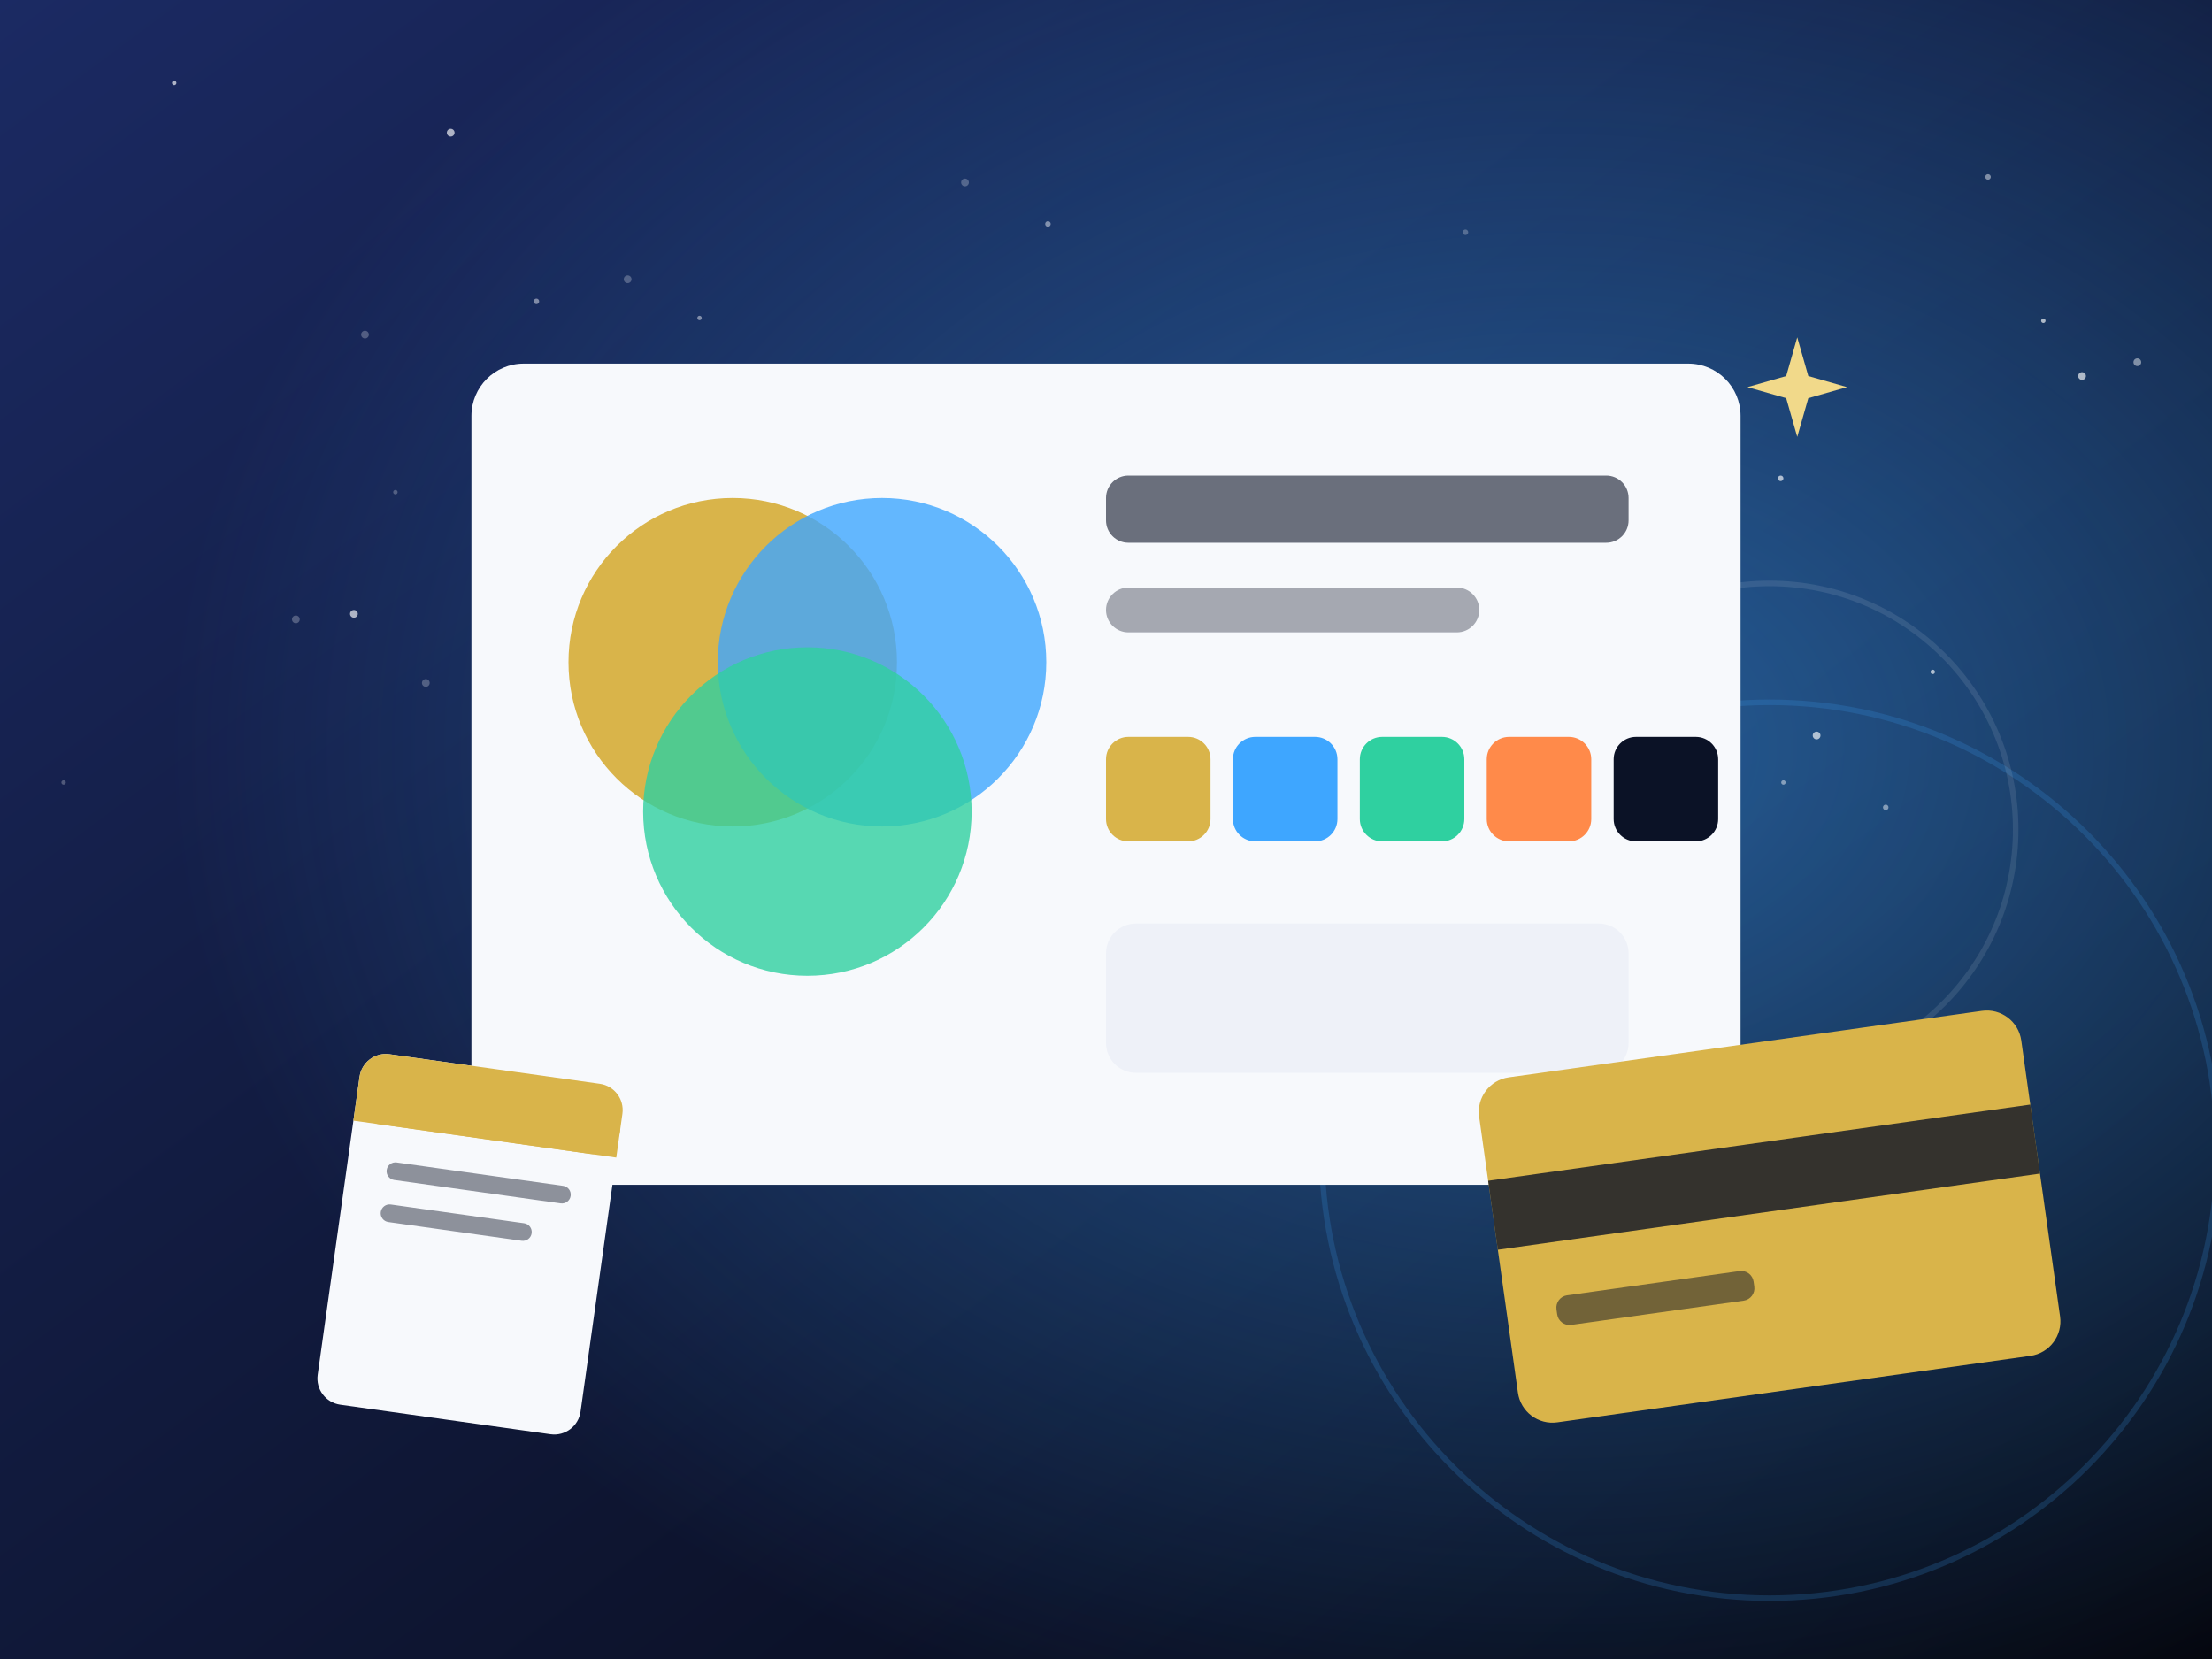
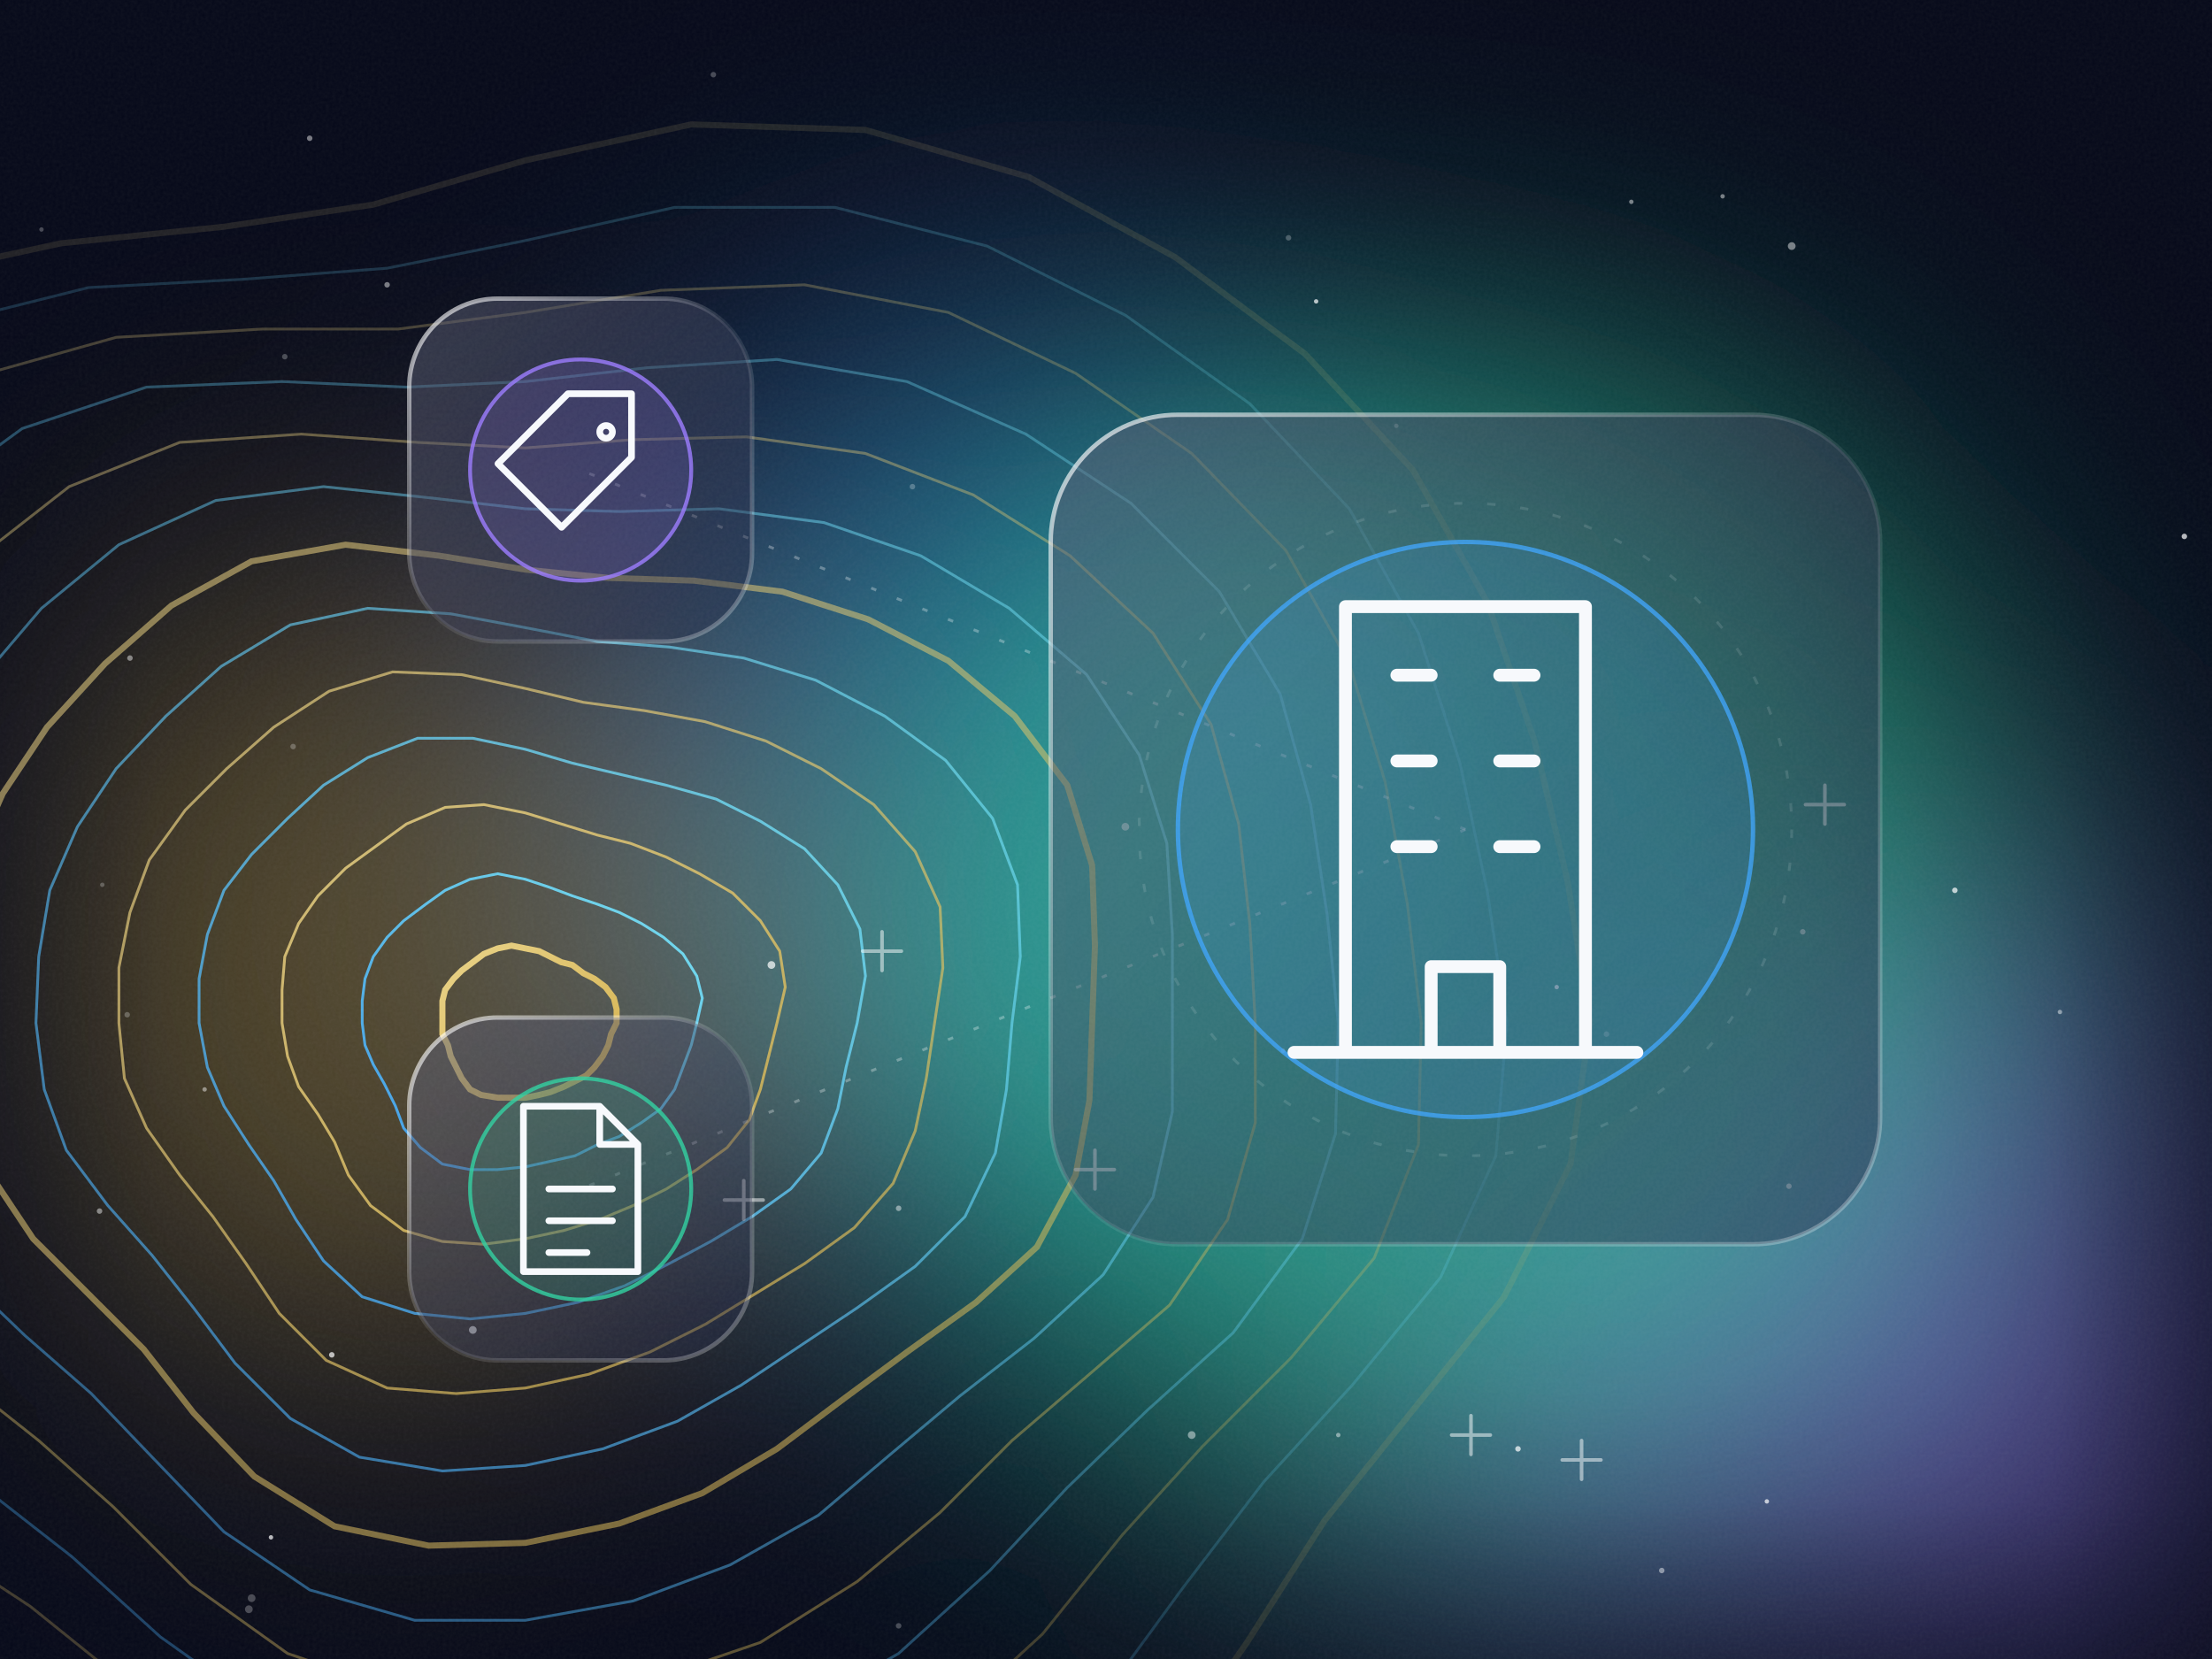
<svg xmlns="http://www.w3.org/2000/svg" viewBox="0 0 800 600" preserveAspectRatio="xMidYMid slice">
  <defs>
-     <linearGradient id="b" x1="0" y1="0" x2="1" y2="1">
-       <stop offset="0" stop-color="#1b2a63" />
-       <stop offset="1" stop-color="#05070f" />
+     <linearGradient id="gs" x1="0" y1="0" x2="1" y2="1">
+       <stop offset="0" stop-color="#fff" stop-opacity=".7" />
+       <stop offset=".5" stop-color="#fff" stop-opacity=".08" />
+       <stop offset="1" stop-color="#fff" stop-opacity=".3" />
    </linearGradient>
-     <radialGradient id="l" cx="0.7" cy="0.45" r=".62">
-       <stop offset="0" stop-color="#3ea6ff" stop-opacity=".5" />
-       <stop offset="1" stop-color="#3ea6ff" stop-opacity="0" />
+     <linearGradient id="gf" x1="0" y1="0" x2="1" y2="1">
+       <stop offset="0" stop-color="#fff" stop-opacity=".17" />
+       <stop offset="1" stop-color="#fff" stop-opacity=".03" />
+     </linearGradient>
+     <linearGradient id="st1" x1="0" y1="0" x2="1" y2="1">
+       <stop offset="0" stop-color="#f1d98a" />
+       <stop offset="1" stop-color="#d9b44a" />
+     </linearGradient>
+     <linearGradient id="st2" x1="0" y1="1" x2="1" y2="0">
+       <stop offset="0" stop-color="#3ea6ff" />
+       <stop offset="1" stop-color="#7cf0ff" />
+     </linearGradient>
+     <radialGradient id="orb">
+       <stop offset="0" stop-color="#fff6d2" />
+       <stop offset=".35" stop-color="#d9b44a" />
+       <stop offset="1" stop-color="#d9b44a" stop-opacity="0" />
    </radialGradient>
+     <filter id="grain" x="0" y="0" width="100%" height="100%">
+       <feTurbulence type="fractalNoise" baseFrequency=".85" numOctaves="2" seed="4" />
+       <feColorMatrix type="matrix" values="0 0 0 0 1  0 0 0 0 1  0 0 0 0 1  0 0 0 .55 0" />
+     </filter>
+     <filter id="b60" x="-50%" y="-50%" width="200%" height="200%">
+       <feGaussianBlur stdDeviation="60" />
+     </filter>
+     <filter id="b24" x="-50%" y="-50%" width="200%" height="200%">
+       <feGaussianBlur stdDeviation="24" />
+     </filter>
  </defs>
-   <rect width="800" height="600" fill="url(#b)" />
-   <rect width="800" height="600" fill="url(#l)" />
-   <circle cx="645" cy="283" r="0.8" fill="#fff" opacity="0.45" />
-   <circle cx="143" cy="178" r="0.8" fill="#fff" opacity="0.25" />
-   <circle cx="379" cy="81" r="1" fill="#fff" opacity="0.45" />
-   <circle cx="556" cy="162" r="1" fill="#fff" opacity="0.25" />
-   <circle cx="340" cy="162" r="1.4" fill="#fff" opacity="0.65" />
-   <circle cx="23" cy="283" r="0.8" fill="#fff" opacity="0.25" />
-   <circle cx="253" cy="244" r="0.8" fill="#fff" opacity="0.65" />
-   <circle cx="450" cy="140" r="1" fill="#fff" opacity="0.45" />
-   <circle cx="699" cy="243" r="0.8" fill="#fff" opacity="0.65" />
-   <circle cx="227" cy="101" r="1.4" fill="#fff" opacity="0.25" />
-   <circle cx="773" cy="131" r="1.4" fill="#fff" opacity="0.45" />
-   <circle cx="63" cy="30" r="0.8" fill="#fff" opacity="0.65" />
-   <circle cx="128" cy="222" r="1.4" fill="#fff" opacity="0.65" />
-   <circle cx="526" cy="222" r="0.8" fill="#fff" opacity="0.65" />
-   <circle cx="194" cy="109" r="1" fill="#fff" opacity="0.45" />
-   <circle cx="494" cy="214" r="1.4" fill="#fff" opacity="0.25" />
-   <circle cx="253" cy="115" r="0.8" fill="#fff" opacity="0.45" />
-   <circle cx="530" cy="84" r="1" fill="#fff" opacity="0.25" />
-   <circle cx="213" cy="176" r="1.4" fill="#fff" opacity="0.25" />
-   <circle cx="314" cy="177" r="1.4" fill="#fff" opacity="0.65" />
-   <circle cx="325" cy="183" r="0.8" fill="#fff" opacity="0.45" />
-   <circle cx="132" cy="121" r="1.4" fill="#fff" opacity="0.25" />
-   <circle cx="682" cy="292" r="1" fill="#fff" opacity="0.45" />
-   <circle cx="753" cy="136" r="1.4" fill="#fff" opacity="0.65" />
-   <circle cx="349" cy="66" r="1.4" fill="#fff" opacity="0.25" />
-   <circle cx="628" cy="267" r="0.8" fill="#fff" opacity="0.25" />
-   <circle cx="644" cy="173" r="1" fill="#fff" opacity="0.65" />
-   <circle cx="163" cy="48" r="1.4" fill="#fff" opacity="0.65" />
-   <circle cx="657" cy="266" r="1.4" fill="#fff" opacity="0.65" />
-   <circle cx="719" cy="64" r="1" fill="#fff" opacity="0.45" />
-   <circle cx="107" cy="224" r="1.4" fill="#fff" opacity="0.25" />
-   <circle cx="739" cy="116" r="0.8" fill="#fff" opacity="0.65" />
-   <circle cx="448" cy="271" r="1.4" fill="#fff" opacity="0.65" />
-   <circle cx="154" cy="247" r="1.4" fill="#fff" opacity="0.25" />
-   <circle cx="640" cy="416" r="162" fill="none" opacity="0.18" stroke="#3ea6ff" stroke-width="2" />
-   <circle cx="640" cy="300" r="89" fill="none" opacity="0.1" stroke="#fff" stroke-width="2" />
-   <g transform="translate(400 280) rotate(0) scale(1.35)">
-     <rect x="-170" y="-110" width="340" height="220" rx="14" fill="#f7f9fc" opacity="1" />
-     <circle cx="-100" cy="-30" r="44" fill="#d9b44a" opacity="1" />
-     <circle cx="-60" cy="-30" r="44" fill="#3ea6ff" opacity="0.8" />
-     <circle cx="-80" cy="10" r="44" fill="#2fd0a0" opacity="0.8" />
-     <rect x="0" y="-80" width="140" height="18" rx="6" fill="#0b1226" opacity="0.6" />
-     <rect x="0" y="-50" width="100" height="12" rx="6" fill="#0b1226" opacity="0.35" />
-     <rect x="0" y="-10" width="28" height="28" rx="6" fill="#d9b44a" opacity="1" />
-     <rect x="34" y="-10" width="28" height="28" rx="6" fill="#3ea6ff" opacity="1" />
-     <rect x="68" y="-10" width="28" height="28" rx="6" fill="#2fd0a0" opacity="1" />
-     <rect x="102" y="-10" width="28" height="28" rx="6" fill="#ff8a4a" opacity="1" />
-     <rect x="136" y="-10" width="28" height="28" rx="6" fill="#0b1226" opacity="1" />
-     <rect x="0" y="40" width="140" height="40" rx="8" fill="#eef1f8" opacity="1" />
+   <rect width="800" height="600" fill="#050818" />
+   <g filter="url(#b60)">
+     <circle cx="377" cy="289" r="180" fill="#3ea6ff" opacity="0.42" />
+     <circle cx="700" cy="528" r="203" fill="#9b7bff" opacity="0.52" />
+     <circle cx="522" cy="340" r="212" fill="#2fd0a0" opacity="0.62" />
+     <circle cx="140" cy="351" r="150" fill="#d9b44a" opacity=".35" />
  </g>
-   <g transform="translate(640 440) rotate(-8) scale(0.9)">
-     <rect x="-110" y="-70" width="220" height="140" rx="14" fill="#d9b44a" opacity="1" />
-     <rect x="-110" y="-30" width="220" height="28" rx="0" fill="#0b1226" opacity="0.8" />
-     <rect x="-90" y="20" width="80" height="12" rx="5" fill="#0b1226" opacity="0.5" />
+   <path d="M223 370 L221 374 L220 378 L218 382 L215 386 L212 389 L208 391 L204 393 L199 395 L195 396 L190 397 L185 397 L180 397 L174 396 L170 394 L167 390 L165 386 L163 382 L162 378 L160 374 L160 370 L160 366 L160 362 L161 358 L164 354 L167 351 L171 348 L175 345 L180 343 L185 342 L190 343 L195 344 L199 346 L203 348 L207 349 L211 352 L215 354 L219 357 L222 361 L223 365Z" fill="none" stroke="url(#st1)" stroke-width="2.2" stroke-opacity="0.95" />
+   <path d="M252 370 L250 378 L247 386 L244 394 L239 401 L232 406 L224 411 L216 414 L208 418 L199 420 L190 422 L180 423 L170 423 L160 421 L152 415 L146 408 L143 400 L139 392 L135 385 L132 378 L131 370 L131 362 L132 354 L135 346 L140 339 L146 333 L154 327 L161 322 L170 318 L180 316 L190 318 L199 321 L207 324 L216 327 L224 330 L232 334 L240 339 L247 345 L252 353 L254 361Z" fill="none" stroke="url(#st2)" stroke-width="1.0" stroke-opacity="0.88" />
+   <path d="M281 370 L278 382 L275 394 L271 405 L263 415 L252 423 L241 430 L229 436 L217 441 L204 445 L190 448 L175 450 L160 449 L146 445 L134 436 L126 425 L121 413 L115 403 L108 393 L104 382 L102 370 L102 358 L103 346 L108 334 L115 324 L125 314 L136 306 L147 298 L161 292 L175 291 L190 294 L203 298 L216 302 L228 305 L241 310 L253 316 L265 323 L275 333 L282 344 L284 357Z" fill="none" stroke="url(#st1)" stroke-width="1.0" stroke-opacity="0.81" />
+   <path d="M310 370 L306 386 L303 401 L297 417 L286 430 L272 440 L257 449 L242 457 L226 465 L209 471 L190 475 L170 477 L150 475 L131 469 L117 456 L107 441 L99 427 L90 414 L81 400 L75 386 L72 370 L72 354 L75 338 L81 322 L91 309 L104 296 L117 284 L133 274 L151 267 L171 267 L190 271 L207 276 L224 280 L241 284 L259 289 L275 297 L291 307 L303 320 L311 336 L313 353Z" fill="none" stroke="url(#st2)" stroke-width="1.0" stroke-opacity="0.74" />
+   <path d="M338 370 L335 390 L331 409 L323 428 L309 444 L291 457 L273 468 L255 479 L235 489 L213 497 L190 502 L165 504 L140 502 L118 492 L101 475 L89 457 L77 440 L65 425 L53 408 L45 390 L43 370 L43 350 L47 330 L54 311 L67 293 L82 278 L99 263 L119 250 L142 243 L167 244 L190 249 L211 254 L233 257 L255 261 L277 268 L297 278 L316 291 L331 308 L340 328 L341 350Z" fill="none" stroke="url(#st1)" stroke-width="1.0" stroke-opacity="0.67" />
+   <path d="M366 370 L364 394 L360 417 L349 440 L331 458 L310 473 L289 487 L268 501 L245 514 L218 524 L190 530 L160 532 L130 527 L105 513 L85 493 L70 473 L55 454 L39 436 L24 416 L16 394 L13 370 L14 346 L18 322 L28 299 L42 278 L60 259 L80 241 L105 226 L133 220 L163 222 L190 227 L216 232 L242 234 L269 238 L295 246 L320 259 L342 275 L359 296 L368 320 L369 346Z" fill="none" stroke="url(#st2)" stroke-width="1.0" stroke-opacity="0.60" />
+   <path d="M395 370 L394 398 L389 425 L375 451 L353 471 L328 489 L305 506 L281 524 L254 540 L224 551 L190 558 L155 559 L121 552 L92 534 L70 511 L52 488 L32 468 L12 448 L-4 424 L-13 398 L-16 370 L-15 342 L-11 314 L1 287 L17 263 L38 240 L62 219 L91 203 L125 197 L159 201 L190 206 L220 209 L251 210 L283 214 L314 224 L343 239 L367 259 L386 284 L395 313 L396 342Z" fill="none" stroke="url(#st1)" stroke-width="2.2" stroke-opacity="0.53" />
+   <path d="M424 370 L424 402 L417 433 L399 461 L374 484 L347 505 L322 526 L296 548 L264 566 L229 579 L190 586 L150 586 L112 575 L81 554 L56 528 L33 504 L9 483 L-15 460 L-33 432 L-42 401 L-45 370 L-45 338 L-40 306 L-27 275 L-8 247 L15 220 L43 197 L78 181 L117 176 L155 180 L190 184 L224 185 L260 184 L298 189 L333 201 L365 220 L393 244 L412 273 L422 305 L424 338Z" fill="none" stroke="url(#st2)" stroke-width="1.0" stroke-opacity="0.46" />
+   <path d="M454 370 L454 406 L444 441 L423 472 L394 497 L366 521 L340 547 L310 572 L275 594 L234 608 L190 614 L145 612 L104 598 L69 573 L41 545 L14 521 L-15 498 L-43 472 L-62 440 L-71 405 L-74 370 L-74 334 L-69 298 L-55 263 L-33 231 L-7 201 L25 176 L65 160 L109 157 L151 160 L190 162 L229 159 L270 158 L313 164 L352 179 L387 201 L417 229 L438 262 L448 298 L452 334Z" fill="none" stroke="url(#st1)" stroke-width="1.0" stroke-opacity="0.39" />
+   <path d="M484 370 L483 410 L471 448 L446 482 L415 510 L386 538 L358 568 L325 598 L285 621 L239 636 L190 642 L141 637 L96 619 L58 592 L26 563 L-6 538 L-41 514 L-71 484 L-90 448 L-99 409 L-103 370 L-105 330 L-99 290 L-83 251 L-59 215 L-29 182 L8 155 L53 140 L102 138 L147 140 L190 138 L234 133 L281 130 L328 138 L371 157 L409 182 L441 214 L463 251 L474 291 L480 331Z" fill="none" stroke="url(#st2)" stroke-width="1.0" stroke-opacity="0.33" />
+   <path d="M514 370 L513 414 L497 455 L467 491 L435 523 L406 555 L377 591 L341 624 L296 649 L244 664 L190 668 L136 660 L88 639 L47 610 L11 581 L-27 556 L-66 530 L-98 496 L-117 456 L-127 413 L-133 370 L-136 326 L-129 281 L-112 238 L-85 199 L-51 163 L-8 136 L42 122 L95 119 L144 119 L190 113 L239 105 L291 103 L343 113 L389 135 L431 164 L465 199 L488 240 L501 283 L509 327Z" fill="none" stroke="url(#st1)" stroke-width="1.0" stroke-opacity="0.26" />
+   <path d="M545 370 L541 418 L521 462 L489 501 L457 536 L428 574 L398 615 L357 651 L306 677 L249 691 L190 693 L132 683 L81 659 L37 628 L-5 600 L-49 575 L-92 546 L-125 508 L-144 463 L-155 417 L-163 370 L-167 322 L-160 272 L-141 226 L-111 183 L-72 145 L-24 118 L32 104 L88 101 L140 97 L190 87 L244 75 L302 75 L357 89 L407 114 L452 146 L488 184 L513 229 L528 276 L538 323Z" fill="none" stroke="url(#st2)" stroke-width="1.0" stroke-opacity="0.19" />
+   <path d="M575 370 L568 421 L544 469 L511 510 L479 550 L451 594 L419 640 L373 678 L317 704 L254 717 L190 717 L128 704 L73 678 L25 647 L-22 620 L-72 594 L-118 562 L-152 519 L-171 470 L-183 421 L-194 370 L-200 317 L-192 264 L-169 213 L-136 167 L-92 128 L-38 101 L22 88 L81 82 L135 74 L190 58 L250 45 L313 47 L372 64 L425 93 L472 128 L511 170 L538 218 L555 268 L567 319Z" fill="none" stroke="url(#st1)" stroke-width="2.2" stroke-opacity="0.12" />
+   <circle cx="563" cy="357" r="0.8" fill="#fff" opacity="0.7" />
+   <circle cx="623" cy="71" r="0.8" fill="#fff" opacity="0.45" />
+   <circle cx="464" cy="380" r="0.8" fill="#fff" opacity="0.45" />
+   <circle cx="431" cy="519" r="1.4" fill="#fff" opacity="0.45" />
+   <circle cx="279" cy="349" r="1.4" fill="#fff" opacity="0.7" />
+   <circle cx="484" cy="519" r="0.8" fill="#fff" opacity="0.45" />
+   <circle cx="171" cy="481" r="1.4" fill="#fff" opacity="0.7" />
+   <circle cx="15" cy="83" r="0.8" fill="#fff" opacity="0.25" />
+   <circle cx="549" cy="524" r="1" fill="#fff" opacity="0.7" />
+   <circle cx="140" cy="103" r="1" fill="#fff" opacity="0.45" />
+   <circle cx="47" cy="238" r="1" fill="#fff" opacity="0.45" />
+   <circle cx="647" cy="429" r="1" fill="#fff" opacity="0.45" />
+   <circle cx="106" cy="270" r="1" fill="#fff" opacity="0.25" />
+   <circle cx="476" cy="109" r="0.8" fill="#fff" opacity="0.7" />
+   <circle cx="707" cy="322" r="1" fill="#fff" opacity="0.7" />
+   <circle cx="46" cy="367" r="1" fill="#fff" opacity="0.25" />
+   <circle cx="90" cy="582" r="1.4" fill="#fff" opacity="0.25" />
+   <circle cx="120" cy="490" r="1" fill="#fff" opacity="0.7" />
+   <circle cx="258" cy="27" r="1" fill="#fff" opacity="0.25" />
+   <circle cx="74" cy="394" r="0.8" fill="#fff" opacity="0.45" />
+   <circle cx="91" cy="578" r="1.4" fill="#fff" opacity="0.25" />
+   <circle cx="325" cy="437" r="1" fill="#fff" opacity="0.45" />
+   <circle cx="590" cy="73" r="0.8" fill="#fff" opacity="0.45" />
+   <circle cx="103" cy="129" r="1" fill="#fff" opacity="0.25" />
+   <circle cx="601" cy="568" r="1" fill="#fff" opacity="0.45" />
+   <circle cx="648" cy="89" r="1.4" fill="#fff" opacity="0.45" />
+   <circle cx="790" cy="194" r="1" fill="#fff" opacity="0.7" />
+   <circle cx="37" cy="320" r="0.8" fill="#fff" opacity="0.25" />
+   <circle cx="581" cy="374" r="1" fill="#fff" opacity="0.25" />
+   <circle cx="407" cy="299" r="1.4" fill="#fff" opacity="0.45" />
+   <circle cx="652" cy="337" r="1" fill="#fff" opacity="0.45" />
+   <circle cx="505" cy="154" r="0.8" fill="#fff" opacity="0.25" />
+   <circle cx="466" cy="86" r="1" fill="#fff" opacity="0.25" />
+   <circle cx="98" cy="556" r="0.8" fill="#fff" opacity="0.7" />
+   <circle cx="36" cy="438" r="1" fill="#fff" opacity="0.45" />
+   <circle cx="112" cy="50" r="1" fill="#fff" opacity="0.45" />
+   <circle cx="745" cy="366" r="0.8" fill="#fff" opacity="0.45" />
+   <circle cx="639" cy="543" r="0.8" fill="#fff" opacity="0.7" />
+   <circle cx="325" cy="588" r="1" fill="#fff" opacity="0.25" />
+   <circle cx="330" cy="176" r="1" fill="#fff" opacity="0.25" />
+   <path d="M660 284V298M653 291H667" stroke="#fff" stroke-opacity=".5" stroke-width="1.3" stroke-linecap="round" />
+   <path d="M532 512V526M525 519H539" stroke="#fff" stroke-opacity=".5" stroke-width="1.3" stroke-linecap="round" />
+   <path d="M269 427V441M262 434H276" stroke="#fff" stroke-opacity=".5" stroke-width="1.3" stroke-linecap="round" />
+   <path d="M572 521V535M565 528H579" stroke="#fff" stroke-opacity=".5" stroke-width="1.3" stroke-linecap="round" />
+   <path d="M396 416V430M389 423H403" stroke="#fff" stroke-opacity=".5" stroke-width="1.3" stroke-linecap="round" />
+   <path d="M319 337V351M312 344H326" stroke="#fff" stroke-opacity=".5" stroke-width="1.3" stroke-linecap="round" />
+   <path d="M530 300L210 170" stroke="#fff" stroke-opacity=".3" stroke-dasharray="2 8" />
+   <path d="M530 300L210 430" stroke="#fff" stroke-opacity=".3" stroke-dasharray="2 8" />
+   <rect x="380.0" y="150.0" width="300" height="300" rx="46" fill="#0a1030" opacity=".4" />
+   <rect x="380.0" y="150.0" width="300" height="300" rx="46" fill="url(#gf)" stroke="url(#gs)" stroke-width="1.6" />
+   <circle cx="530" cy="300" r="104" fill="#3ea6ff" opacity=".13" />
+   <circle cx="530" cy="300" r="104" fill="none" stroke="#3ea6ff" stroke-opacity=".75" stroke-width="1.6" />
+   <circle cx="530" cy="300" r="118" fill="none" stroke="#fff" stroke-opacity=".12" stroke-dasharray="3 9" />
+   <g transform="translate(530 300) scale(3.1)" fill="none" stroke="#f7f9fc" stroke-width="1.5" stroke-linecap="round" stroke-linejoin="round">
+     <path d="M-14 26V-26h28V26 M-20 26h40 M-8 -18h4 M4 -18h4 M-8 -8h4 M4 -8h4 M-8 2h4 M4 2h4 M-4 26v-10h8v10" />
  </g>
-   <g transform="translate(170 450) rotate(8) scale(0.8)">
-     <rect x="-60.0" y="-80.0" width="120" height="160" rx="12" fill="#f7f9fc" opacity="1" />
-     <rect x="-60.0" y="-80.0" width="120" height="32.0" rx="12" fill="#d9b44a" opacity="1" />
-     <rect x="-60.0" y="-60.8" width="120" height="12.8" rx="0" fill="#d9b44a" opacity="1" />
-     <rect x="-42.0" y="-32.0" width="84.0" height="8" rx="4" fill="#0b1226" opacity="0.45" />
-     <rect x="-42.0" y="-12.8" width="68.88" height="8" rx="4" fill="#0b1226" opacity="0.45" />
+   <rect x="148" y="108" width="124" height="124" rx="32" fill="#0a1030" opacity=".4" />
+   <rect x="148" y="108" width="124" height="124" rx="32" fill="url(#gf)" stroke="url(#gs)" stroke-width="1.6" />
+   <circle cx="210" cy="170" r="40" fill="#9b7bff" opacity=".16" />
+   <circle cx="210" cy="170" r="40" fill="none" stroke="#9b7bff" stroke-opacity=".8" stroke-width="1.4" />
+   <g transform="translate(210 170) scale(1.15)" fill="none" stroke="#f7f9fc" stroke-width="2.1" stroke-linecap="round" stroke-linejoin="round">
+     <path d="M-26 -2l22 -22h20v20l-22 22z" />
+     <circle cx="8" cy="-12" r="2" />
  </g>
-   <g transform="translate(650 140) rotate(0) scale(1)">
-     <path d="M0 -18L4 -4L18 0L4 4L0 18L-4 4L-18 0L-4 -4Z" fill="#f1d98a" opacity="1" />
+   <rect x="148" y="368" width="124" height="124" rx="32" fill="#0a1030" opacity=".4" />
+   <rect x="148" y="368" width="124" height="124" rx="32" fill="url(#gf)" stroke="url(#gs)" stroke-width="1.6" />
+   <circle cx="210" cy="430" r="40" fill="#2fd0a0" opacity=".16" />
+   <circle cx="210" cy="430" r="40" fill="none" stroke="#2fd0a0" stroke-opacity=".8" stroke-width="1.4" />
+   <g transform="translate(210 430) scale(1.15)" fill="none" stroke="#f7f9fc" stroke-width="2.1" stroke-linecap="round" stroke-linejoin="round">
+     <path d="M-18 -26h24l12 12v40h-36z M6 -26v12h12 M-10 0h20 M-10 10h20 M-10 20h12" />
  </g>
+   <rect width="800" height="600" filter="url(#grain)" opacity="0.08" />
</svg>
